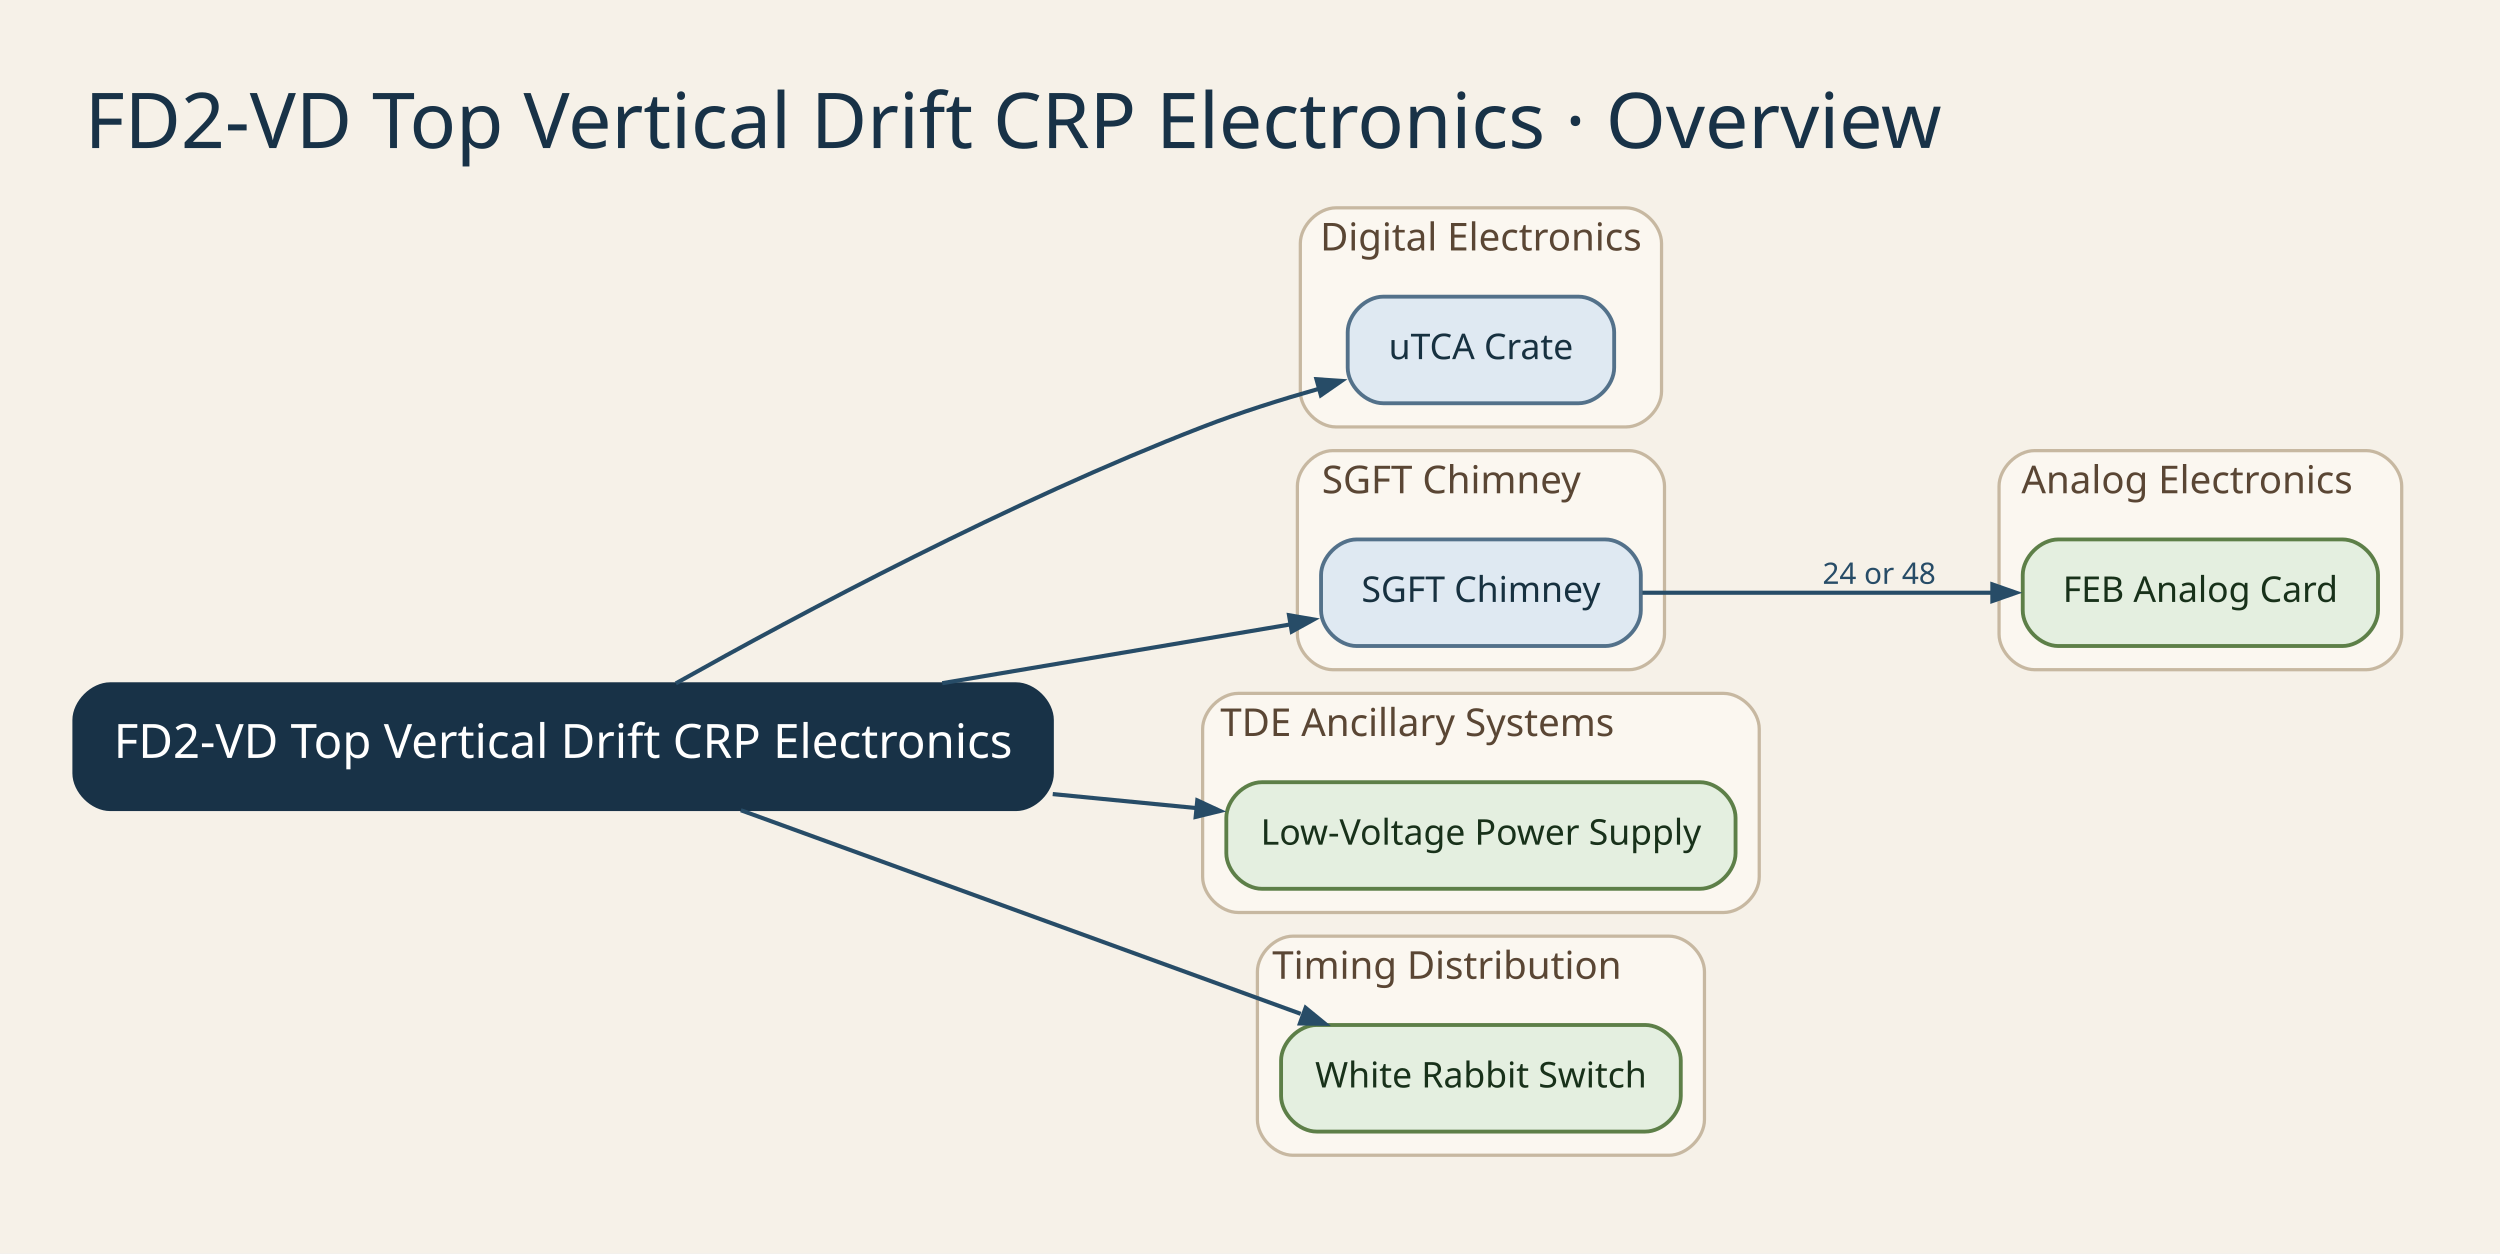
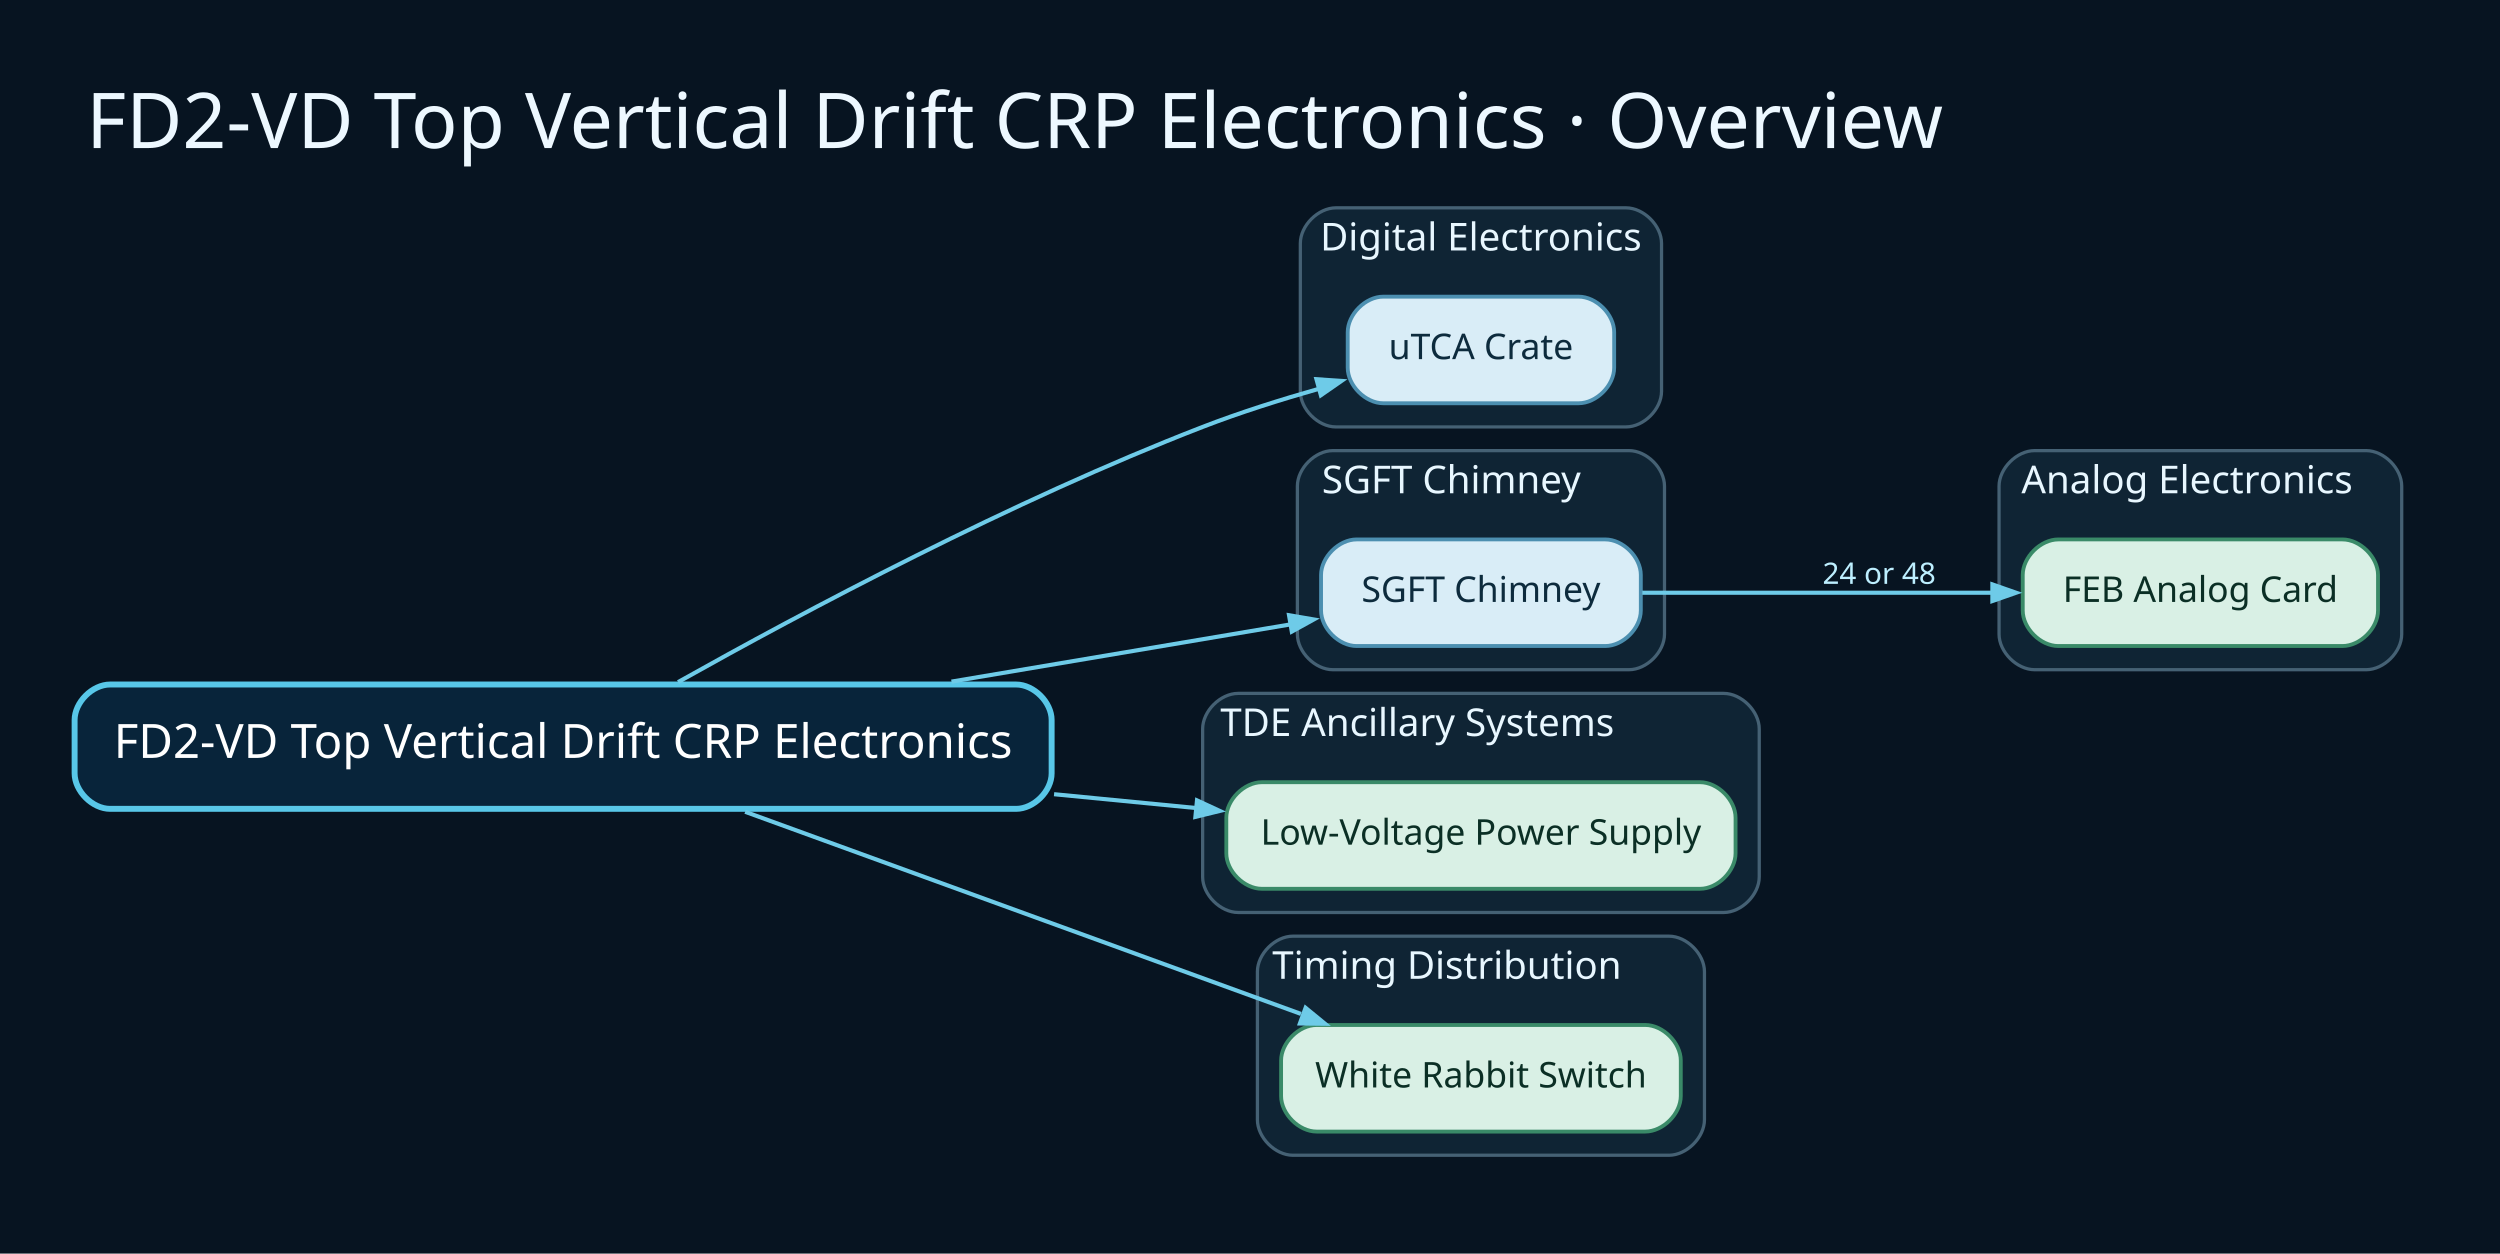
<svg xmlns="http://www.w3.org/2000/svg" xmlns:xlink="http://www.w3.org/1999/xlink" preserveAspectRatio="xMidYMid meet" width="100%" height="100%" viewBox="0.00 0.00 844.40 423.40">
  <g id="graph0" class="graph" transform="scale(1 1) rotate(0) translate(25.2 398.2)">
-     <polygon fill="#f6f1e8" stroke="none" points="-25.2,25.2 -25.2,-398.2 819.2,-398.2 819.2,25.2 -25.2,25.2" />
-     <text text-anchor="middle" x="317" y="-348.2" font-family="Iowan Old Style" font-size="26.00" fill="#183247">FD2-VD Top Vertical Drift CRP Electronics · Overview</text>
+     <polygon fill="#071421" stroke="none" points="-25.2,25.2 -25.2,-398.2 819.2,-398.2 819.2,25.2 -25.2,25.2" />
+     <text text-anchor="middle" x="317.5" y="-348.2" font-family="Avenir Next" font-size="26.00" fill="#edf8ff">FD2-VD Top Vertical Drift CRP Electronics · Overview</text>
    <g id="clust1" class="cluster">
      <g id="a_clust1">
        <a xlink:href="../explorer.html#object=fd2_vd_tde.analog_electronics" xlink:title="Open Analog Electronics in the interactive explorer" target="_top">
-           <path fill="#fbf7f0" stroke="#c7b8a1" stroke-width="1.1" d="M662,-172C662,-172 774,-172 774,-172 780,-172 786,-178 786,-184 786,-184 786,-234 786,-234 786,-240 780,-246 774,-246 774,-246 662,-246 662,-246 656,-246 650,-240 650,-234 650,-234 650,-184 650,-184 650,-178 656,-172 662,-172" />
-           <text text-anchor="middle" x="713.5" y="-231.6" font-family="Avenir Next" font-size="13.00" fill="#5a4634">Analog Electronics</text>
+           <path fill="#0f2434" stroke="#456174" stroke-width="1.1" d="M662,-172C662,-172 774,-172 774,-172 780,-172 786,-178 786,-184 786,-184 786,-234 786,-234 786,-240 780,-246 774,-246 774,-246 662,-246 662,-246 656,-246 650,-240 650,-234 650,-234 650,-184 650,-184 650,-178 656,-172 662,-172" />
+           <text text-anchor="middle" x="713.5" y="-231.6" font-family="Avenir Next" font-size="13.00" fill="#e8f7ff">Analog Electronics</text>
        </a>
      </g>
    </g>
    <g id="clust2" class="cluster">
      <g id="a_clust2">
        <a xlink:href="../explorer.html#object=fd2_vd_tde.digital_electronics" xlink:title="Open Digital Electronics in the interactive explorer" target="_top">
-           <path fill="#fbf7f0" stroke="#c7b8a1" stroke-width="1.1" d="M426,-254C426,-254 524,-254 524,-254 530,-254 536,-260 536,-266 536,-266 536,-316 536,-316 536,-322 530,-328 524,-328 524,-328 426,-328 426,-328 420,-328 414,-322 414,-316 414,-316 414,-266 414,-266 414,-260 420,-254 426,-254" />
-           <text text-anchor="middle" x="475" y="-313.6" font-family="Avenir Next" font-size="13.00" fill="#5a4634">Digital Electronics</text>
+           <path fill="#0f2434" stroke="#456174" stroke-width="1.1" d="M426,-254C426,-254 524,-254 524,-254 530,-254 536,-260 536,-266 536,-266 536,-316 536,-316 536,-322 530,-328 524,-328 524,-328 426,-328 426,-328 420,-328 414,-322 414,-316 414,-316 414,-266 414,-266 414,-260 420,-254 426,-254" />
+           <text text-anchor="middle" x="475" y="-313.6" font-family="Avenir Next" font-size="13.00" fill="#e8f7ff">Digital Electronics</text>
        </a>
      </g>
    </g>
    <g id="clust3" class="cluster">
      <g id="a_clust3">
        <a xlink:href="../explorer.html#object=fd2_vd_tde.sgft_chimney" xlink:title="Open SGFT Chimney in the interactive explorer" target="_top">
-           <path fill="#fbf7f0" stroke="#c7b8a1" stroke-width="1.1" d="M425,-172C425,-172 525,-172 525,-172 531,-172 537,-178 537,-184 537,-184 537,-234 537,-234 537,-240 531,-246 525,-246 525,-246 425,-246 425,-246 419,-246 413,-240 413,-234 413,-234 413,-184 413,-184 413,-178 419,-172 425,-172" />
-           <text text-anchor="middle" x="465" y="-231.6" font-family="Avenir Next" font-size="13.00" fill="#5a4634">SGFT Chimney</text>
+           <path fill="#0f2434" stroke="#456174" stroke-width="1.1" d="M425,-172C425,-172 525,-172 525,-172 531,-172 537,-178 537,-184 537,-184 537,-234 537,-234 537,-240 531,-246 525,-246 525,-246 425,-246 425,-246 419,-246 413,-240 413,-234 413,-234 413,-184 413,-184 413,-178 419,-172 425,-172" />
+           <text text-anchor="middle" x="465" y="-231.6" font-family="Avenir Next" font-size="13.00" fill="#e8f7ff">SGFT Chimney</text>
        </a>
      </g>
    </g>
    <g id="clust4" class="cluster">
      <g id="a_clust4">
        <a xlink:href="../explorer.html#object=fd2_vd_tde.ancillary_systems" xlink:title="Open TDE Ancillary Systems in the interactive explorer" target="_top">
-           <path fill="#fbf7f0" stroke="#c7b8a1" stroke-width="1.1" d="M393,-90C393,-90 557,-90 557,-90 563,-90 569,-96 569,-102 569,-102 569,-152 569,-152 569,-158 563,-164 557,-164 557,-164 393,-164 393,-164 387,-164 381,-158 381,-152 381,-152 381,-102 381,-102 381,-96 387,-90 393,-90" />
-           <text text-anchor="middle" x="453.5" y="-149.6" font-family="Avenir Next" font-size="13.00" fill="#5a4634">TDE Ancillary Systems</text>
+           <path fill="#0f2434" stroke="#456174" stroke-width="1.1" d="M393,-90C393,-90 557,-90 557,-90 563,-90 569,-96 569,-102 569,-102 569,-152 569,-152 569,-158 563,-164 557,-164 557,-164 393,-164 393,-164 387,-164 381,-158 381,-152 381,-152 381,-102 381,-102 381,-96 387,-90 393,-90" />
+           <text text-anchor="middle" x="453.5" y="-149.6" font-family="Avenir Next" font-size="13.00" fill="#e8f7ff">TDE Ancillary Systems</text>
        </a>
      </g>
    </g>
    <g id="clust5" class="cluster">
      <g id="a_clust5">
        <a xlink:href="../explorer.html#object=fd2_vd_tde.timing_distribution" xlink:title="Open Timing Distribution in the interactive explorer" target="_top">
-           <path fill="#fbf7f0" stroke="#c7b8a1" stroke-width="1.1" d="M411.5,-8C411.5,-8 538.5,-8 538.5,-8 544.5,-8 550.5,-14 550.5,-20 550.5,-20 550.5,-70 550.5,-70 550.5,-76 544.5,-82 538.5,-82 538.5,-82 411.5,-82 411.5,-82 405.5,-82 399.5,-76 399.5,-70 399.5,-70 399.5,-20 399.5,-20 399.5,-14 405.5,-8 411.5,-8" />
-           <text text-anchor="middle" x="463.5" y="-67.6" font-family="Avenir Next" font-size="13.00" fill="#5a4634">Timing Distribution</text>
+           <path fill="#0f2434" stroke="#456174" stroke-width="1.1" d="M411.5,-8C411.5,-8 538.5,-8 538.5,-8 544.5,-8 550.5,-14 550.5,-20 550.5,-20 550.5,-70 550.5,-70 550.5,-76 544.5,-82 538.5,-82 538.5,-82 411.5,-82 411.5,-82 405.5,-82 399.5,-76 399.5,-70 399.5,-70 399.5,-20 399.5,-20 399.5,-14 405.5,-8 411.5,-8" />
+           <text text-anchor="middle" x="463.5" y="-67.6" font-family="Avenir Next" font-size="13.00" fill="#e8f7ff">Timing Distribution</text>
        </a>
      </g>
    </g>
    <g id="node1" class="node">
      <g id="a_node1">
        <a xlink:href="../explorer.html#object=fd2_vd_tde" xlink:title="Open FD2-VD Top Vertical Drift CRP Electronics in the interactive explorer" target="_top">
-           <path fill="#183247" stroke="#183247" stroke-width="1.5" d="M318,-167C318,-167 12,-167 12,-167 6,-167 0,-161 0,-155 0,-155 0,-137 0,-137 0,-131 6,-125 12,-125 12,-125 318,-125 318,-125 324,-125 330,-131 330,-137 330,-137 330,-155 330,-155 330,-161 324,-167 318,-167" />
+           <path fill="#08243a" stroke="#58c7e8" stroke-width="2" d="M318,-167C318,-167 12,-167 12,-167 6,-167 0,-161 0,-155 0,-155 0,-137 0,-137 0,-131 6,-125 12,-125 12,-125 318,-125 318,-125 324,-125 330,-131 330,-137 330,-137 330,-155 330,-155 330,-161 324,-167 318,-167" />
          <text text-anchor="middle" x="165" y="-142.2" font-family="Avenir Next" font-size="16.00" fill="#ffffff">FD2-VD Top Vertical Drift CRP Electronics</text>
        </a>
      </g>
    </g>
    <g id="node3" class="node">
      <g id="a_node3">
        <a xlink:href="../explorer.html#object=fd2_vd_tde.utca_crate" xlink:title="Open uTCA Crate in the interactive explorer" target="_top">
-           <path fill="#dfe9f2" stroke="#53718a" stroke-width="1.3" d="M508,-298C508,-298 442,-298 442,-298 436,-298 430,-292 430,-286 430,-286 430,-274 430,-274 430,-268 436,-262 442,-262 442,-262 508,-262 508,-262 514,-262 520,-268 520,-274 520,-274 520,-286 520,-286 520,-292 514,-298 508,-298" />
-           <text text-anchor="middle" x="475" y="-276.9" font-family="Avenir Next" font-size="12.00" fill="#173140">uTCA Crate</text>
+           <path fill="#d9edf7" stroke="#4c8fb0" stroke-width="1.3" d="M508,-298C508,-298 442,-298 442,-298 436,-298 430,-292 430,-286 430,-286 430,-274 430,-274 430,-268 436,-262 442,-262 442,-262 508,-262 508,-262 514,-262 520,-268 520,-274 520,-274 520,-286 520,-286 520,-292 514,-298 508,-298" />
+           <text text-anchor="middle" x="475" y="-276.9" font-family="Avenir Next" font-size="12.00" fill="#0d2b3d">uTCA Crate</text>
        </a>
      </g>
    </g>
    <g id="edge2" class="edge">
      <g id="a_edge2">
        <a xlink:href="../explorer.html#object=relation%3A48" xlink:title="Open contains relation in the interactive explorer" target="_top">
-           <path fill="none" stroke="#274c67" stroke-width="1.4" d="M203.06,-167.38C245.13,-191 316.33,-228.99 381,-254 393.58,-258.87 407.44,-263.24 420.54,-266.96" />
-           <polygon fill="#274c67" stroke="#274c67" stroke-width="1.4" points="419.45,-270.11 427.9,-269.54 420.94,-264.71 419.45,-270.11" />
+           <path fill="none" stroke="#6ecbe8" stroke-width="1.4" d="M203.82,-167.81C245.98,-191.46 316.72,-229.14 381,-254 393.58,-258.87 407.44,-263.24 420.54,-266.96" />
+           <polygon fill="#6ecbe8" stroke="#6ecbe8" stroke-width="1.4" points="419.45,-270.11 427.9,-269.54 420.94,-264.71 419.45,-270.11" />
        </a>
      </g>
    </g>
    <g id="node4" class="node">
      <g id="a_node4">
        <a xlink:href="../explorer.html#object=fd2_vd_tde.sgft_chimney_assembly" xlink:title="Open SGFT Chimney in the interactive explorer" target="_top">
-           <path fill="#dfe9f2" stroke="#53718a" stroke-width="1.3" d="M517,-216C517,-216 433,-216 433,-216 427,-216 421,-210 421,-204 421,-204 421,-192 421,-192 421,-186 427,-180 433,-180 433,-180 517,-180 517,-180 523,-180 529,-186 529,-192 529,-192 529,-204 529,-204 529,-210 523,-216 517,-216" />
-           <text text-anchor="middle" x="475" y="-194.9" font-family="Avenir Next" font-size="12.00" fill="#173140">SGFT Chimney</text>
+           <path fill="#d9edf7" stroke="#4c8fb0" stroke-width="1.3" d="M517,-216C517,-216 433,-216 433,-216 427,-216 421,-210 421,-204 421,-204 421,-192 421,-192 421,-186 427,-180 433,-180 433,-180 517,-180 517,-180 523,-180 529,-186 529,-192 529,-192 529,-204 529,-204 529,-210 523,-216 517,-216" />
+           <text text-anchor="middle" x="475" y="-194.9" font-family="Avenir Next" font-size="12.00" fill="#0d2b3d">SGFT Chimney</text>
        </a>
      </g>
    </g>
    <g id="edge1" class="edge">
      <g id="a_edge1">
        <a xlink:href="../explorer.html#object=relation%3A47" xlink:title="Open contains relation in the interactive explorer" target="_top">
-           <path fill="none" stroke="#274c67" stroke-width="1.4" d="M293.05,-167.45C333.62,-174.3 376.77,-181.58 410.75,-187.32" />
-           <polygon fill="#274c67" stroke="#274c67" stroke-width="1.4" points="410.18,-190.4 418.53,-188.97 411.11,-184.88 410.18,-190.4" />
+           <path fill="none" stroke="#6ecbe8" stroke-width="1.4" d="M296.17,-167.98C335.92,-174.69 377.84,-181.77 410.99,-187.36" />
+           <polygon fill="#6ecbe8" stroke="#6ecbe8" stroke-width="1.4" points="410.18,-190.4 418.54,-188.97 411.12,-184.88 410.18,-190.4" />
        </a>
      </g>
    </g>
    <g id="node5" class="node">
      <g id="a_node5">
        <a xlink:href="../explorer.html#object=fd2_vd_tde.lv_ps" xlink:title="Open Low-Voltage Power Supply in the interactive explorer" target="_top">
-           <path fill="#e4efe0" stroke="#5d7f48" stroke-width="1.3" d="M549,-134C549,-134 401,-134 401,-134 395,-134 389,-128 389,-122 389,-122 389,-110 389,-110 389,-104 395,-98 401,-98 401,-98 549,-98 549,-98 555,-98 561,-104 561,-110 561,-110 561,-122 561,-122 561,-128 555,-134 549,-134" />
-           <text text-anchor="middle" x="475" y="-112.9" font-family="Avenir Next" font-size="12.00" fill="#18311a">Low-Voltage Power Supply</text>
+           <path fill="#d9f0e5" stroke="#3a8a68" stroke-width="1.3" d="M549,-134C549,-134 401,-134 401,-134 395,-134 389,-128 389,-122 389,-122 389,-110 389,-110 389,-104 395,-98 401,-98 401,-98 549,-98 549,-98 555,-98 561,-104 561,-110 561,-110 561,-122 561,-122 561,-128 555,-134 549,-134" />
+           <text text-anchor="middle" x="475" y="-112.9" font-family="Avenir Next" font-size="12.00" fill="#0b2f25">Low-Voltage Power Supply</text>
        </a>
      </g>
    </g>
    <g id="edge4" class="edge">
      <g id="a_edge4">
        <a xlink:href="../explorer.html#object=relation%3A50" xlink:title="Open contains relation in the interactive explorer" target="_top">
-           <path fill="none" stroke="#274c67" stroke-width="1.4" d="M330.37,-129.99C347.11,-128.36 363.68,-126.75 379.3,-125.22" />
-           <polygon fill="#274c67" stroke="#274c67" stroke-width="1.4" points="379.2,-127.85 386.89,-124.29 378.65,-122.28 379.2,-127.85" />
+           <path fill="none" stroke="#6ecbe8" stroke-width="1.4" d="M330.82,-129.95C347.25,-128.35 363.51,-126.76 378.85,-125.27" />
+           <polygon fill="#6ecbe8" stroke="#6ecbe8" stroke-width="1.4" points="379.1,-127.86 386.79,-124.3 378.56,-122.29 379.1,-127.86" />
        </a>
      </g>
    </g>
    <g id="node6" class="node">
      <g id="a_node6">
        <a xlink:href="../explorer.html#object=fd2_vd_tde.wr_switch" xlink:title="Open White Rabbit Switch in the interactive explorer" target="_top">
-           <path fill="#e4efe0" stroke="#5d7f48" stroke-width="1.3" d="M530.5,-52C530.5,-52 419.5,-52 419.5,-52 413.5,-52 407.5,-46 407.5,-40 407.5,-40 407.5,-28 407.5,-28 407.5,-22 413.5,-16 419.5,-16 419.5,-16 530.5,-16 530.5,-16 536.5,-16 542.5,-22 542.5,-28 542.5,-28 542.5,-40 542.5,-40 542.5,-46 536.5,-52 530.5,-52" />
-           <text text-anchor="middle" x="475" y="-30.9" font-family="Avenir Next" font-size="12.00" fill="#18311a">White Rabbit Switch</text>
+           <path fill="#d9f0e5" stroke="#3a8a68" stroke-width="1.3" d="M530.5,-52C530.5,-52 419.5,-52 419.5,-52 413.5,-52 407.5,-46 407.5,-40 407.5,-40 407.5,-28 407.5,-28 407.5,-22 413.5,-16 419.5,-16 419.5,-16 530.5,-16 530.5,-16 536.5,-16 542.5,-22 542.5,-28 542.5,-28 542.5,-40 542.5,-40 542.5,-46 536.5,-52 530.5,-52" />
+           <text text-anchor="middle" x="475" y="-30.9" font-family="Avenir Next" font-size="12.00" fill="#0b2f25">White Rabbit Switch</text>
        </a>
      </g>
    </g>
    <g id="edge3" class="edge">
      <g id="a_edge3">
        <a xlink:href="../explorer.html#object=relation%3A49" xlink:title="Open contains relation in the interactive explorer" target="_top">
-           <path fill="none" stroke="#274c67" stroke-width="1.4" d="M225.02,-124.54C279.35,-104.78 359.54,-75.62 414.13,-55.77" />
-           <polygon fill="#274c67" stroke="#274c67" stroke-width="1.4" points="415.78,-57.79 422.34,-52.42 413.86,-52.52 415.78,-57.79" />
+           <path fill="none" stroke="#6ecbe8" stroke-width="1.4" d="M226.48,-124.01C280.8,-104.25 360.11,-75.42 414.21,-55.74" />
+           <polygon fill="#6ecbe8" stroke="#6ecbe8" stroke-width="1.4" points="415.78,-57.79 422.34,-52.42 413.86,-52.52 415.78,-57.79" />
        </a>
      </g>
    </g>
    <g id="node2" class="node">
      <g id="a_node2">
        <a xlink:href="../explorer.html#object=fd2_vd_tde.feb_analog_card" xlink:title="Open FEB Analog Card in the interactive explorer" target="_top">
-           <path fill="#e4efe0" stroke="#5d7f48" stroke-width="1.3" d="M766,-216C766,-216 670,-216 670,-216 664,-216 658,-210 658,-204 658,-204 658,-192 658,-192 658,-186 664,-180 670,-180 670,-180 766,-180 766,-180 772,-180 778,-186 778,-192 778,-192 778,-204 778,-204 778,-210 772,-216 766,-216" />
-           <text text-anchor="middle" x="718" y="-194.9" font-family="Avenir Next" font-size="12.00" fill="#18311a">FEB Analog Card</text>
+           <path fill="#d9f0e5" stroke="#3a8a68" stroke-width="1.3" d="M766,-216C766,-216 670,-216 670,-216 664,-216 658,-210 658,-204 658,-204 658,-192 658,-192 658,-186 664,-180 670,-180 670,-180 766,-180 766,-180 772,-180 778,-186 778,-192 778,-192 778,-204 778,-204 778,-210 772,-216 766,-216" />
+           <text text-anchor="middle" x="718" y="-194.9" font-family="Avenir Next" font-size="12.00" fill="#0b2f25">FEB Analog Card</text>
        </a>
      </g>
    </g>
    <g id="edge5" class="edge">
      <g id="a_edge5">
        <a xlink:href="../explorer.html#object=relation%3A54" xlink:title="Open contains relation in the interactive explorer" target="_top">
-           <path fill="none" stroke="#274c67" stroke-width="1.4" d="M529.49,-198C564.37,-198 610.23,-198 647.87,-198" />
-           <polygon fill="#274c67" stroke="#274c67" stroke-width="1.4" points="647.75,-200.8 655.75,-198 647.75,-195.2 647.75,-200.8" />
+           <path fill="none" stroke="#6ecbe8" stroke-width="1.4" d="M529.49,-198C564.37,-198 610.23,-198 647.87,-198" />
+           <polygon fill="#6ecbe8" stroke="#6ecbe8" stroke-width="1.4" points="647.75,-200.8 655.75,-198 647.75,-195.2 647.75,-200.8" />
        </a>
      </g>
      <g id="a_edge5-label">
        <a xlink:href="../explorer.html#object=relation%3A54" xlink:title="24 or 48" target="_top">
-           <text text-anchor="middle" x="609.5" y="-201" font-family="Avenir Next" font-size="10.00" fill="#274c67">24 or 48</text>
+           <text text-anchor="middle" x="609.5" y="-201" font-family="Avenir Next" font-size="10.00" fill="#bdefff">24 or 48</text>
        </a>
      </g>
    </g>
  </g>
</svg>
